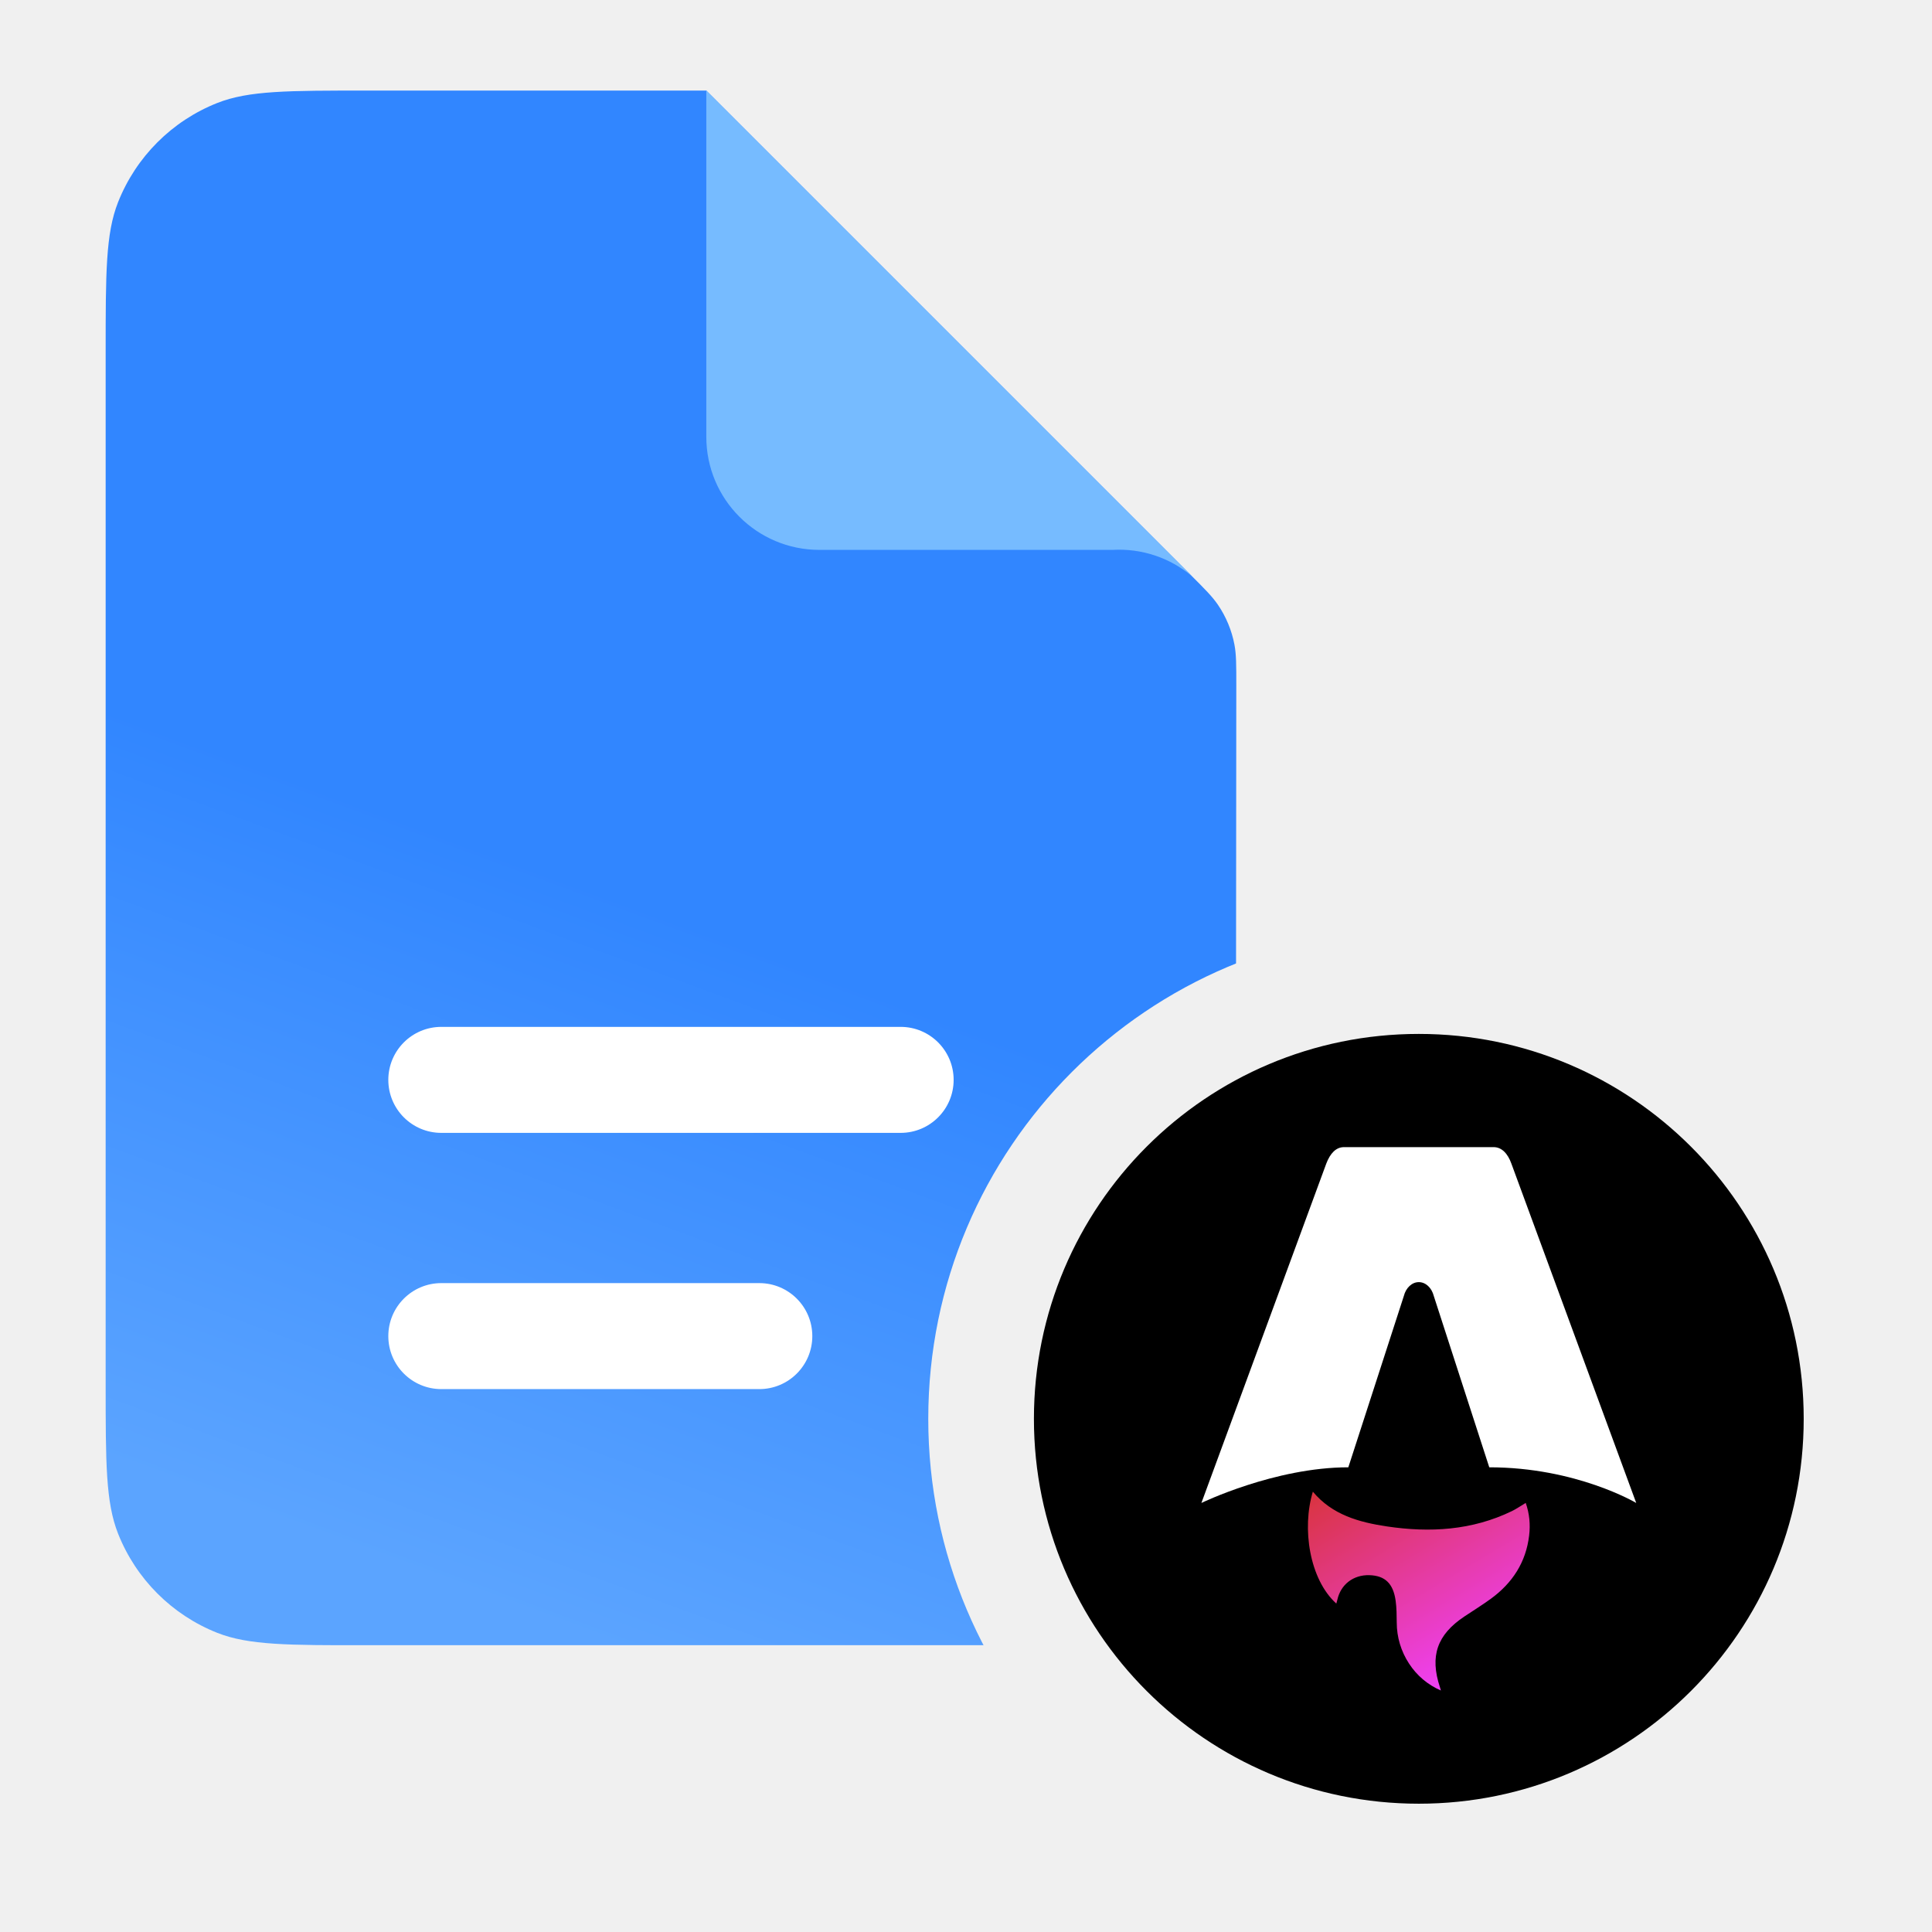
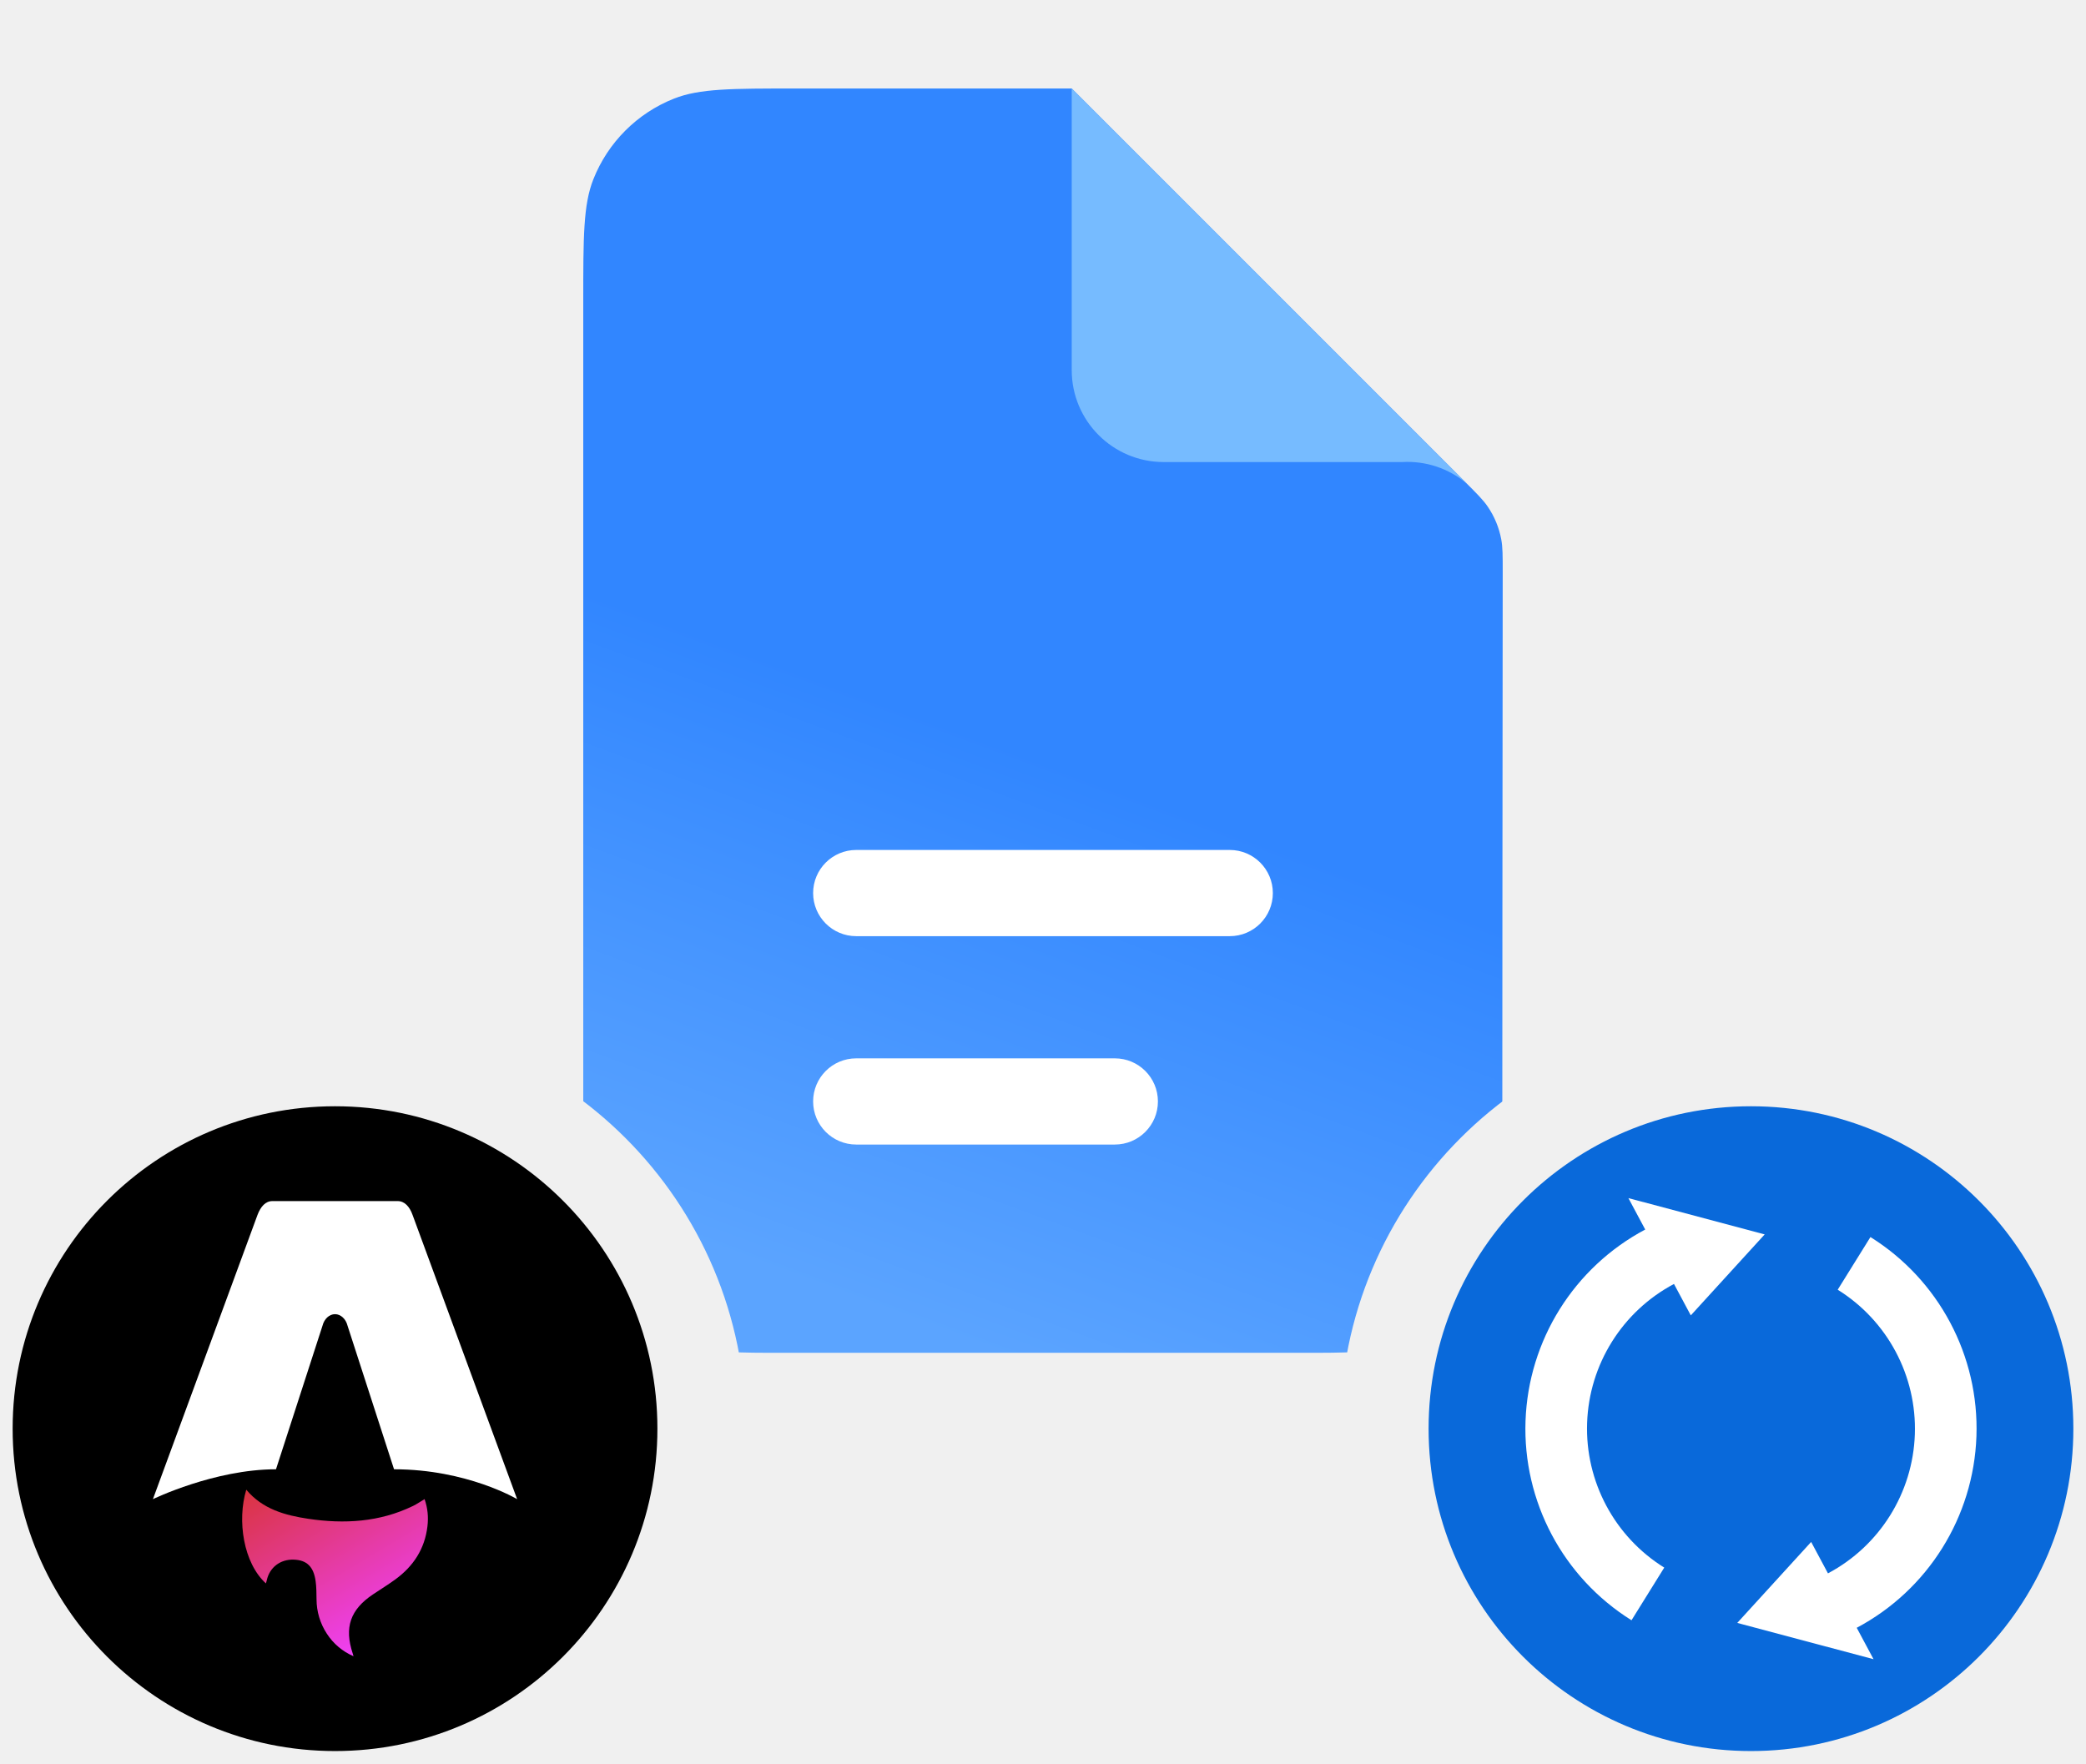
- <svg xmlns="http://www.w3.org/2000/svg" viewBox="0 0 256 256" role="img">
+ <svg xmlns="http://www.w3.org/2000/svg" viewBox="-53 -2 330 279" role="img">
  <defs>
    <clipPath id="algd-c">
      <path d="M130.334 184H61.6c-8.944 0-13.415 0-16.962-1.404a20 20 0 0 1-11.233-11.234C32 167.815 32 163.343 32 154.4V37.6c0-8.944 0-13.415 1.405-16.962a20 20 0 0 1 11.233-11.233C48.185 8 52.657 8 61.6 8H100l54.793 54.793v0c1.661 1.661 2.492 2.491 3.13 3.43a11.99 11.99 0 0 1 1.862 4.501c.212 1.115.212 2.301.21 4.673-.035 48.919-.057 49.401-.058 78.968 0 8.966 0 13.45-1.405 16.997a20 20 0 0 1-11.233 11.233C143.752 184 139.279 184 130.334 184Z" transform="matrix(6.250228 0 0 6.250228 -200.007 -50.002)" />
    </clipPath>
    <linearGradient id="algd-g" gradientUnits="userSpaceOnUse" x1="96" y1="59.3" x2="54.6" y2="171.3" gradientTransform="matrix(6.250228 0 0 6.250228 -200.007 -50.002)">
      <stop offset=".33" stop-color="#3186FF" />
      <stop offset="1" stop-color="#5BA4FF" />
    </linearGradient>
-     <mask id="algd-m" maskUnits="userSpaceOnUse" x="0" y="0" width="256" height="256">
-       <rect width="256" height="256" fill="#fff" />
-       <circle cx="188" cy="188" r="65" />
+     <mask id="algd-m" maskUnits="userSpaceOnUse" x="-53" y="-2" width="330" height="279">
+       <rect x="-53" y="-2" width="330" height="279" fill="#fff" />
+       <circle cx="224" cy="224" r="65" />
+       <circle cx="0" cy="224" r="65" />
    </mask>
-     <linearGradient id="algd-f" gradientUnits="userSpaceOnUse" x1="8" y1="14" x2="14" y2="24">
+     <linearGradient id="algd-l-f" gradientUnits="userSpaceOnUse" x1="8" y1="14" x2="14" y2="24">
      <stop stop-color="#D83333" />
      <stop offset="1" stop-color="#F041FF" />
    </linearGradient>
  </defs>
  <g mask="url(#algd-m)">
-     <g transform="translate(14 12) scale(0.18727)">
+     <g transform="translate(39.27 12.00) scale(0.18182)">
      <g clip-path="url(#algd-c)">
        <rect width="800" height="1100" fill="url(#algd-g)" />
      </g>
      <path d="M768.7 343.7a80 80 0 0 0-56.2-18.7H505a80 80 0 0 1-80-80V0Z" fill="#76BBFF" />
      <rect x="200" y="662.5" width="400" height="75" rx="37.5" fill="#fff" />
      <rect x="200" y="843.8" width="300" height="75" rx="37.5" fill="#fff" />
    </g>
  </g>
-   <circle cx="188" cy="188" r="51" fill="#000" />
-   <g transform="translate(188 188) scale(3) translate(-12 -12)">
-     <path d="M2.397 15.717s3.24-1.575 6.49-1.575l2.451-7.565c.092-.366.36-.614.662-.614.302 0 .57.248.662.614l2.45 7.565c3.85 0 6.491 1.575 6.491 1.575L16.088.727C15.93.285 15.663 0 15.303 0H8.697c-.36 0-.615.285-.784.727l-5.516 14.99z" fill="#fff" />
-     <path d="M8.358 20.162c-1.186-1.07-1.532-3.316-1.038-4.944.856 1.026 2.043 1.352 3.272 1.535 1.897.283 3.76.177 5.522-.678.202-.098.388-.229.608-.36.166.473.209.95.151 1.437-.14 1.185-.738 2.1-1.688 2.794-.38.277-.782.525-1.175.787-1.205.804-1.531 1.747-1.078 3.119l.044.148a3.158 3.158 0 0 1-1.407-1.188 3.31 3.31 0 0 1-.544-1.815c-.004-.32-.004-.642-.048-.958-.106-.769-.472-1.113-1.161-1.133-.707-.02-1.267.411-1.415 1.09-.012.053-.028.104-.045.165h.002z" fill="url(#algd-f)" />
+   <g transform="translate(173 173)">
+     <circle cx="51" cy="51" r="51" fill="#0969DA" />
+     <g transform="translate(51 51) scale(0.7) translate(-51 -51)">
+       <g fill="#fff" transform="translate(-137 -137)">
+         <path d="M161.0 231.3A51.0 51.0 0 0 1 164.1 143.0L160.3 135.9L191.1 144.1L174.4 162.4L170.6 155.3A37.0 37.0 0 0 0 168.4 219.4Z" />
+         <path d="M215.0 144.7A51.0 51.0 0 0 1 211.9 233.0L215.7 240.1L184.9 231.9L201.6 213.6L205.4 220.7A37.0 37.0 0 0 0 207.6 156.6Z" />
+       </g>
+     </g>
+   </g>
+   <g transform="translate(-51 173)">
+     <circle cx="51" cy="51" r="51" fill="#000" />
+     <g transform="translate(51 51) scale(3) translate(-12 -12)">
+       <path d="M2.397 15.717s3.24-1.575 6.49-1.575l2.451-7.565c.092-.366.36-.614.662-.614.302 0 .57.248.662.614l2.45 7.565c3.85 0 6.491 1.575 6.491 1.575L16.088.727C15.93.285 15.663 0 15.303 0H8.697c-.36 0-.615.285-.784.727l-5.516 14.99z" fill="#fff" />
+       <path d="M8.358 20.162c-1.186-1.07-1.532-3.316-1.038-4.944.856 1.026 2.043 1.352 3.272 1.535 1.897.283 3.76.177 5.522-.678.202-.098.388-.229.608-.36.166.473.209.95.151 1.437-.14 1.185-.738 2.1-1.688 2.794-.38.277-.782.525-1.175.787-1.205.804-1.531 1.747-1.078 3.119l.044.148a3.158 3.158 0 0 1-1.407-1.188 3.31 3.31 0 0 1-.544-1.815c-.004-.32-.004-.642-.048-.958-.106-.769-.472-1.113-1.161-1.133-.707-.02-1.267.411-1.415 1.09-.012.053-.028.104-.045.165h.002z" fill="url(#algd-l-f)" />
+     </g>
  </g>
</svg>
